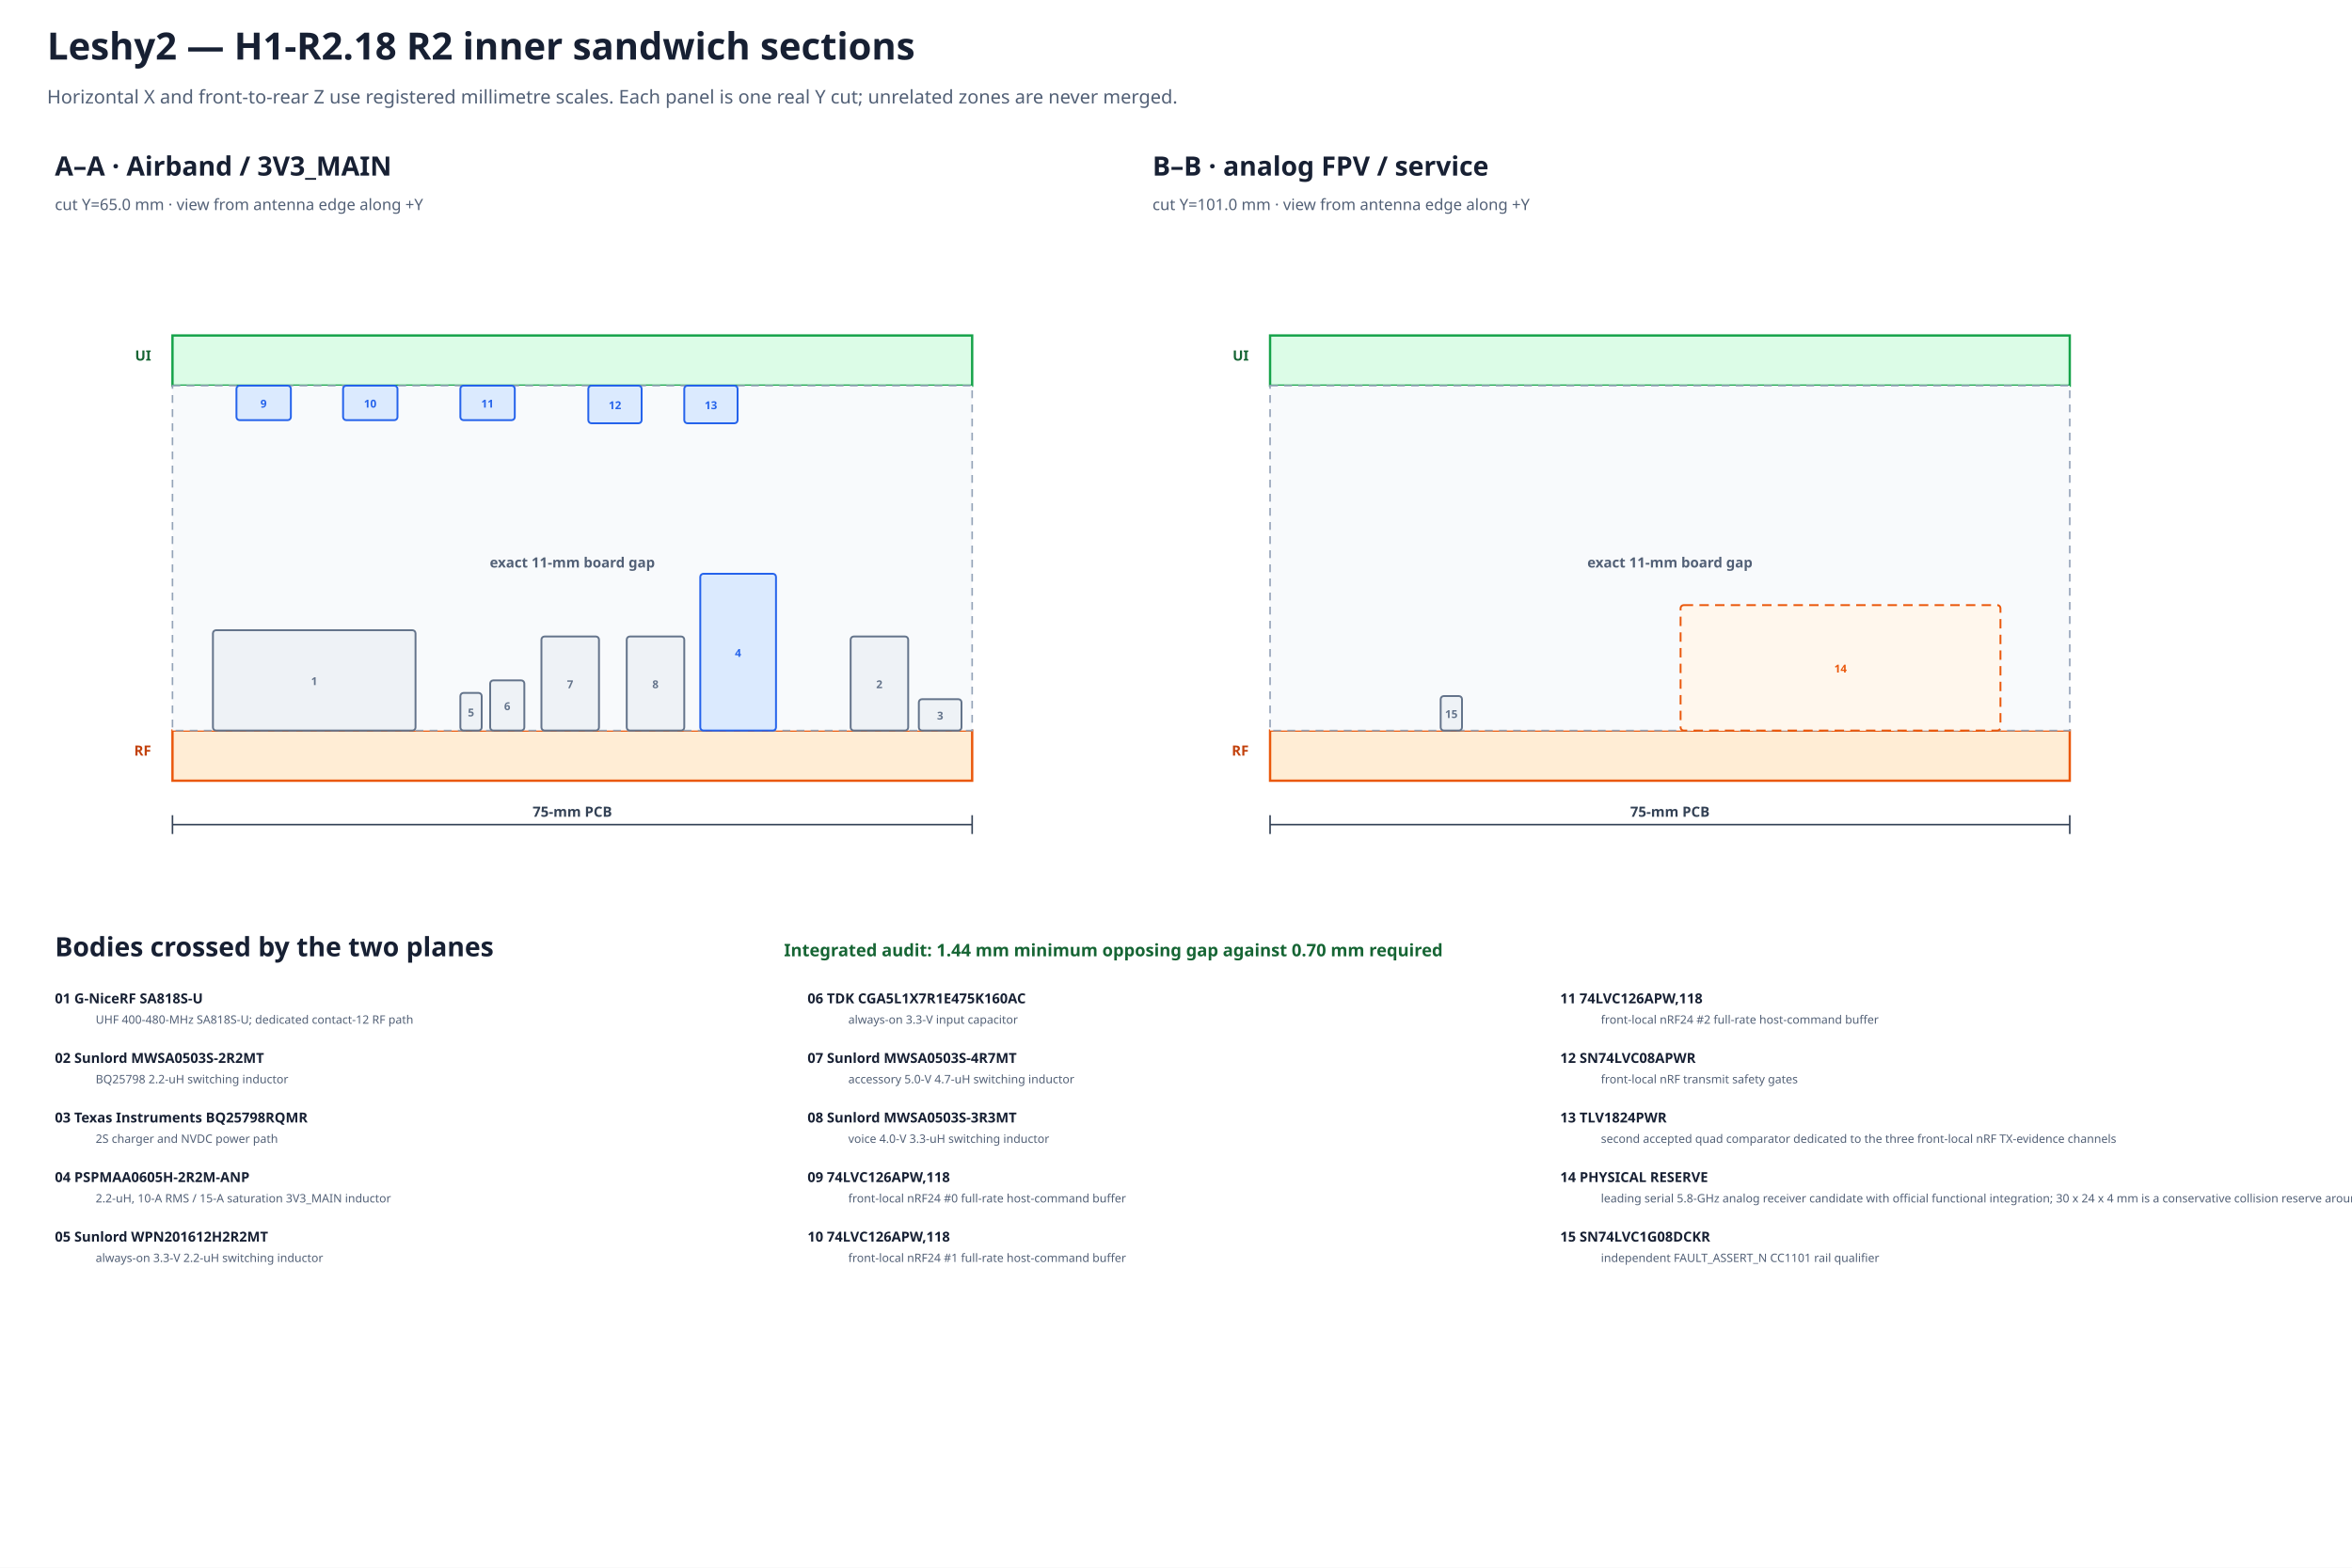
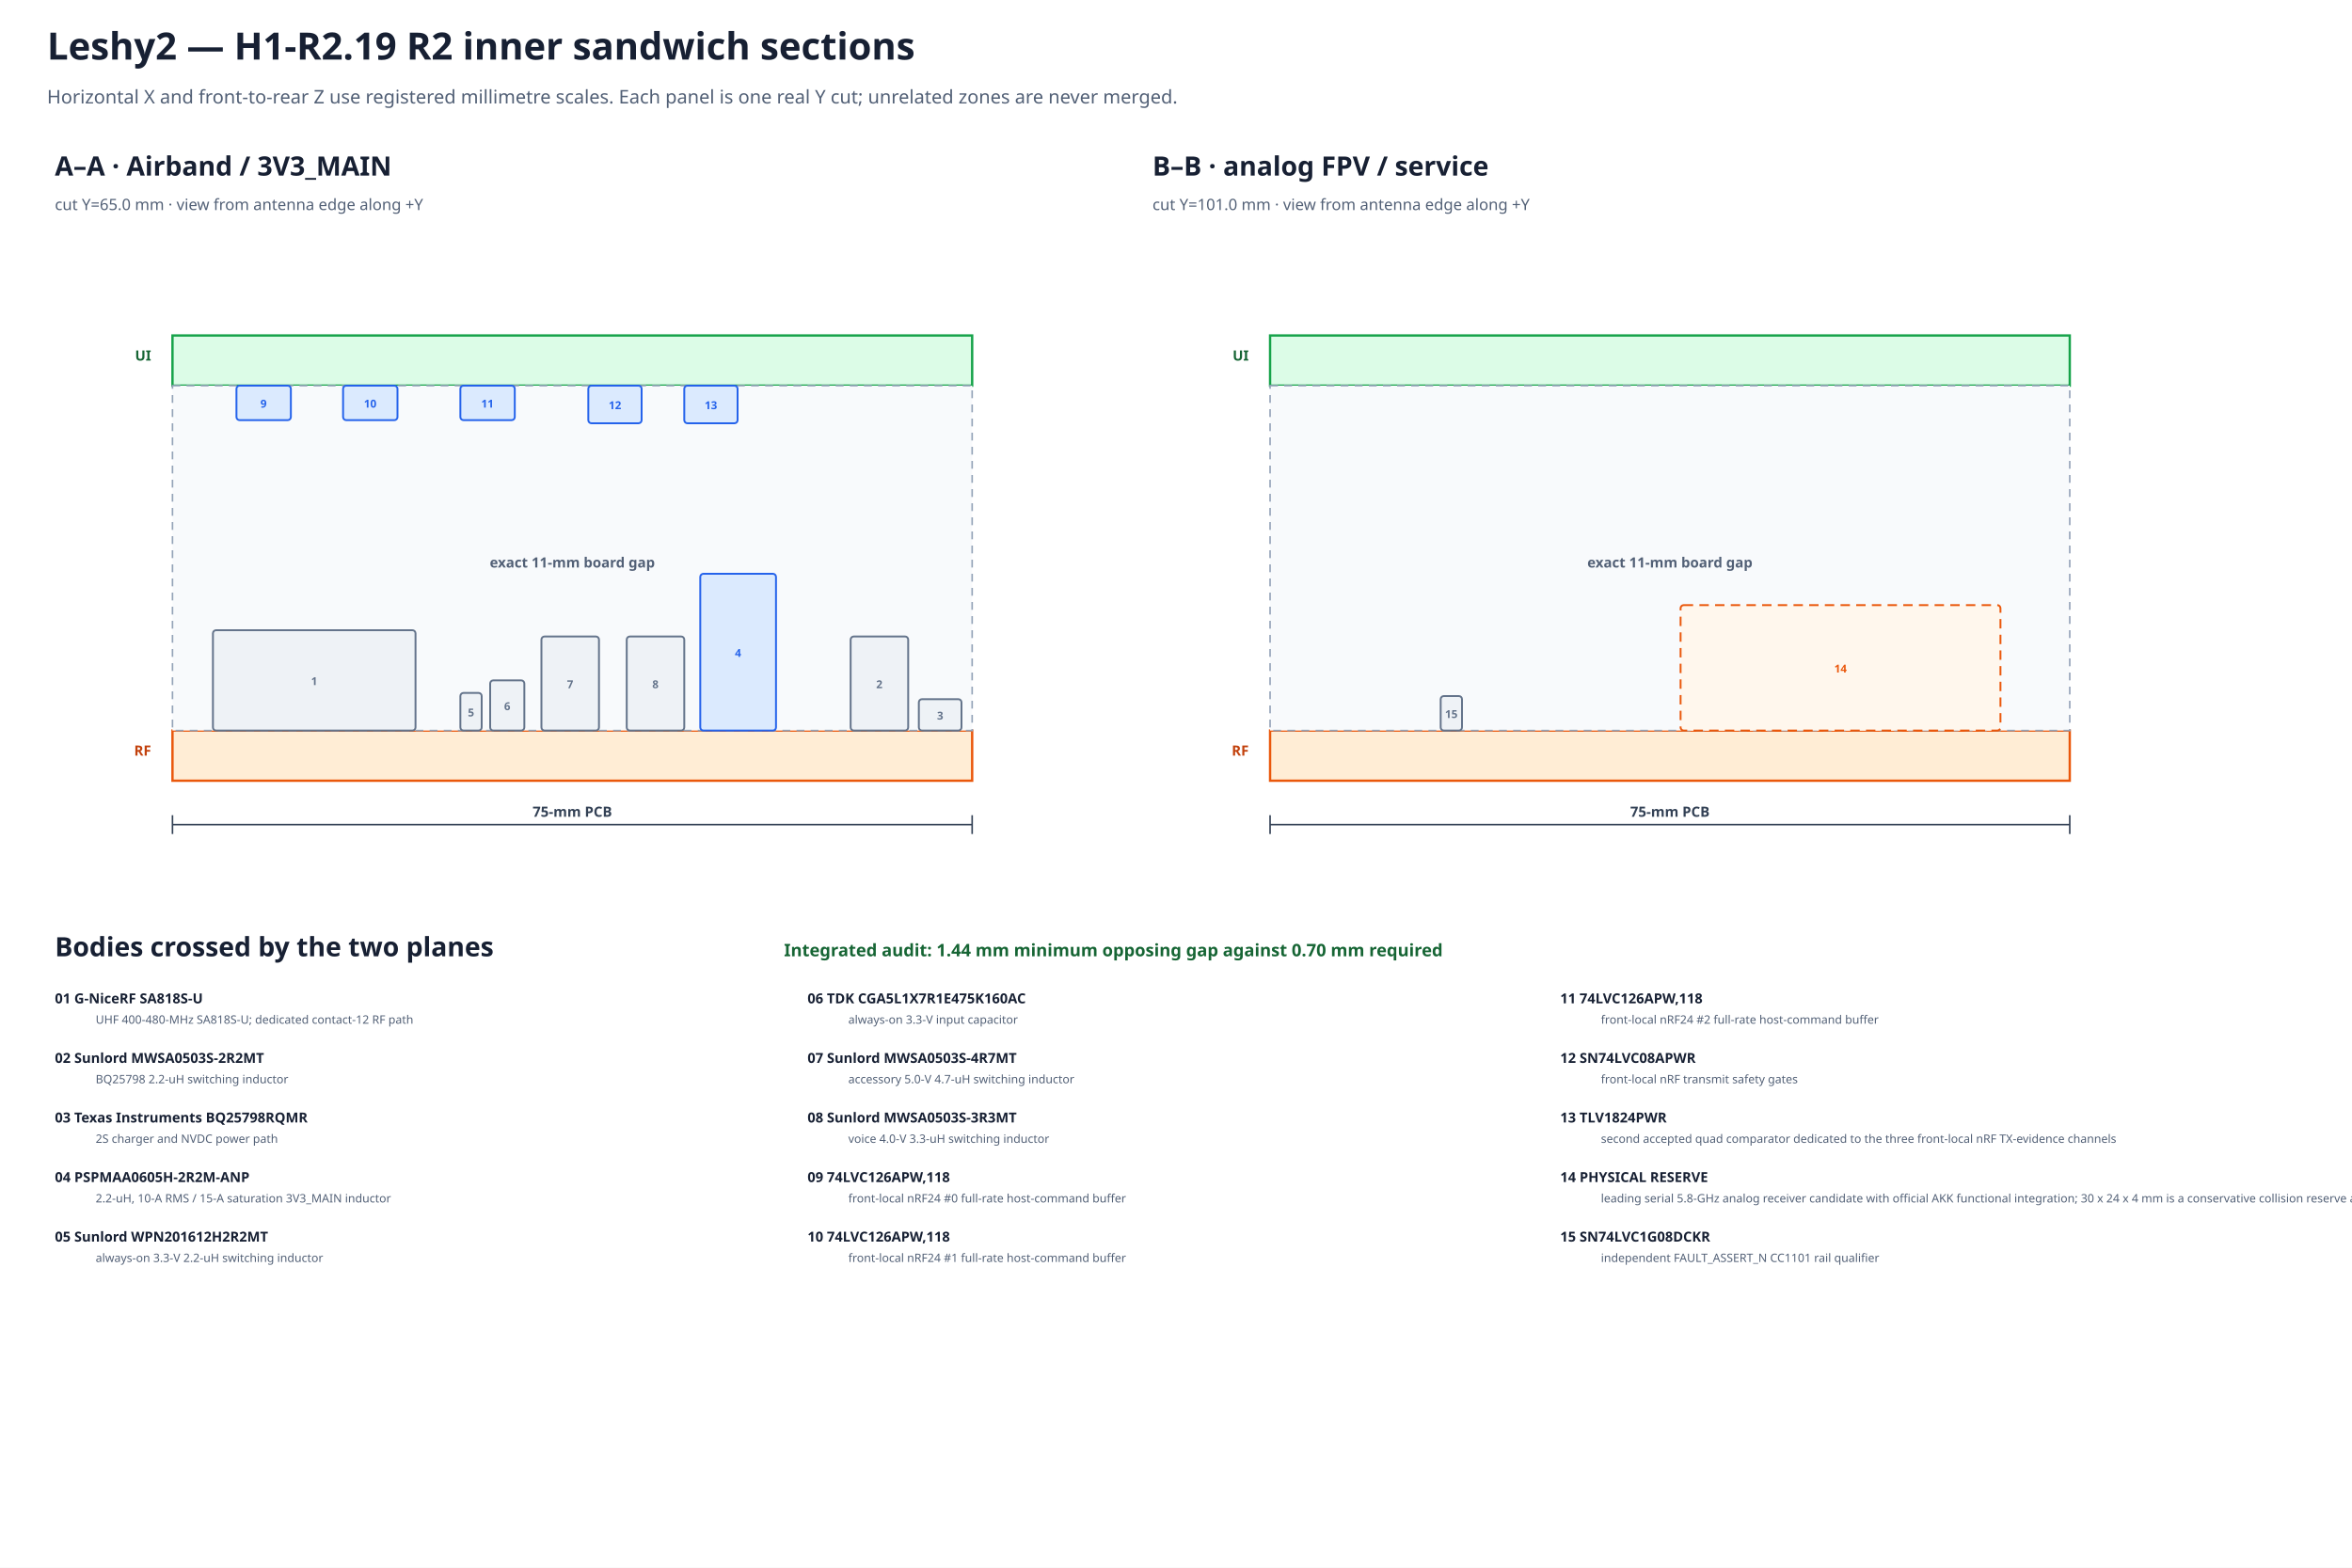
- <svg xmlns="http://www.w3.org/2000/svg" width="1500" height="1000" viewBox="0 0 1500 1000" data-marker="H1-R2.18" data-view="true-x-z-sections">
+ <svg xmlns="http://www.w3.org/2000/svg" width="1500" height="1000" viewBox="0 0 1500 1000" data-marker="H1-R2.19" data-view="true-x-z-sections">
  <rect width="100%" height="100%" fill="#ffffff" />
-   <text x="30.0" y="38.0" font-family="sans-serif" font-size="24" font-weight="bold" text-anchor="start" fill="#172033">Leshy2 — H1-R2.18 R2 inner sandwich sections</text>
+   <text x="30.0" y="38.0" font-family="sans-serif" font-size="24" font-weight="bold" text-anchor="start" fill="#172033">Leshy2 — H1-R2.19 R2 inner sandwich sections</text>
  <text x="30.0" y="66.0" font-family="sans-serif" font-size="12" font-weight="normal" text-anchor="start" fill="#526076">Horizontal X and front-to-rear Z use registered millimetre scales. Each panel is one real Y cut; unrelated zones are never merged.</text>
  <text x="35.0" y="112.0" font-family="sans-serif" font-size="17" font-weight="bold" text-anchor="start" fill="#172033">A–A · Airband / 3V3_MAIN</text>
  <text x="35.0" y="134.0" font-family="sans-serif" font-size="10" font-weight="normal" text-anchor="start" fill="#526076">cut Y=65.0 mm · view from antenna edge along +Y</text>
  <rect x="110.0" y="214.0" width="510.0" height="32.0" fill="#dcfce7" stroke="#16a34a" stroke-width="1.5" data-board="ui" />
  <rect x="110.0" y="466.0" width="510.0" height="32.0" fill="#ffedd5" stroke="#ea580c" stroke-width="1.5" data-board="rf" />
  <rect x="110.0" y="246.0" width="510.0" height="220.0" fill="#f8fafc" stroke="#94a3b8" stroke-dasharray="5 4" />
  <text x="96.4" y="230.0" font-family="sans-serif" font-size="9" font-weight="bold" text-anchor="end" fill="#166534">UI</text>
  <text x="96.4" y="482.0" font-family="sans-serif" font-size="9" font-weight="bold" text-anchor="end" fill="#c2410c">RF</text>
  <text x="365.0" y="362.0" font-family="sans-serif" font-size="9" font-weight="bold" text-anchor="middle" fill="#526076">exact 11-mm board gap</text>
  <rect x="135.8" y="402.0" width="129.2" height="64.0" rx="2" fill="#eef2f6" stroke="#64748b" stroke-width="1.2" data-instance="voice" />
  <text x="200.4" y="437.0" font-family="sans-serif" font-size="7.0" font-weight="bold" text-anchor="middle" fill="#64748b">1</text>
  <rect x="542.5" y="406.0" width="36.7" height="60.0" rx="2" fill="#eef2f6" stroke="#64748b" stroke-width="1.2" data-instance="charger_inductor" />
  <text x="560.8" y="439.0" font-family="sans-serif" font-size="7.0" font-weight="bold" text-anchor="middle" fill="#64748b">2</text>
  <rect x="586.0" y="446.0" width="27.2" height="20.0" rx="2" fill="#eef2f6" stroke="#64748b" stroke-width="1.2" data-instance="nvdc_charger" />
  <text x="599.6" y="459.0" font-family="sans-serif" font-size="7.0" font-weight="bold" text-anchor="middle" fill="#64748b">3</text>
  <rect x="446.6" y="366.0" width="48.3" height="100.0" rx="2" fill="#dbeafe" stroke="#2563eb" stroke-width="1.2" data-instance="main_inductor_r2" />
  <text x="470.7" y="419.0" font-family="sans-serif" font-size="7.0" font-weight="bold" text-anchor="middle" fill="#2563eb">4</text>
  <rect x="293.6" y="442.0" width="13.6" height="24.0" rx="2" fill="#eef2f6" stroke="#64748b" stroke-width="1.2" data-instance="aon_inductor" />
  <text x="300.4" y="457.0" font-family="sans-serif" font-size="7.0" font-weight="bold" text-anchor="middle" fill="#64748b">5</text>
  <rect x="312.6" y="434.0" width="21.8" height="32.0" rx="2" fill="#eef2f6" stroke="#64748b" stroke-width="1.2" data-instance="aon_input_cap" />
  <text x="323.5" y="453.0" font-family="sans-serif" font-size="7.0" font-weight="bold" text-anchor="middle" fill="#64748b">6</text>
  <rect x="345.3" y="406.0" width="36.7" height="60.0" rx="2" fill="#eef2f6" stroke="#64748b" stroke-width="1.2" data-instance="ext_inductor" />
  <text x="363.6" y="439.0" font-family="sans-serif" font-size="7.0" font-weight="bold" text-anchor="middle" fill="#64748b">7</text>
  <rect x="399.7" y="406.0" width="36.7" height="60.0" rx="2" fill="#eef2f6" stroke="#64748b" stroke-width="1.2" data-instance="voice_inductor" />
  <text x="418.0" y="439.0" font-family="sans-serif" font-size="7.0" font-weight="bold" text-anchor="middle" fill="#64748b">8</text>
  <rect x="150.8" y="246.0" width="34.7" height="22.0" rx="2" fill="#dbeafe" stroke="#2563eb" stroke-width="1.2" data-instance="nrf0_host_buffer_r2" />
  <text x="168.1" y="260.0" font-family="sans-serif" font-size="7.0" font-weight="bold" text-anchor="middle" fill="#2563eb">9</text>
  <rect x="218.8" y="246.0" width="34.7" height="22.0" rx="2" fill="#dbeafe" stroke="#2563eb" stroke-width="1.2" data-instance="nrf1_host_buffer_r2" />
  <text x="236.1" y="260.0" font-family="sans-serif" font-size="7.0" font-weight="bold" text-anchor="middle" fill="#2563eb">10</text>
  <rect x="293.6" y="246.0" width="34.7" height="22.0" rx="2" fill="#dbeafe" stroke="#2563eb" stroke-width="1.2" data-instance="nrf2_host_buffer_r2" />
  <text x="310.9" y="260.0" font-family="sans-serif" font-size="7.0" font-weight="bold" text-anchor="middle" fill="#2563eb">11</text>
  <rect x="375.2" y="246.0" width="34.0" height="24.0" rx="2" fill="#dbeafe" stroke="#2563eb" stroke-width="1.2" data-instance="safe_gate_a_r2" />
  <text x="392.2" y="261.0" font-family="sans-serif" font-size="7.0" font-weight="bold" text-anchor="middle" fill="#2563eb">12</text>
  <rect x="436.4" y="246.0" width="34.0" height="24.0" rx="2" fill="#dbeafe" stroke="#2563eb" stroke-width="1.2" data-instance="nrf_evidence_cmp_r2" />
  <text x="453.4" y="261.0" font-family="sans-serif" font-size="7.0" font-weight="bold" text-anchor="middle" fill="#2563eb">13</text>
  <line x1="110.0" y1="526.0" x2="620.0" y2="526.0" stroke="#334155" />
  <line x1="110.0" y1="520.0" x2="110.0" y2="532.0" stroke="#334155" />
  <line x1="620.0" y1="520.0" x2="620.0" y2="532.0" stroke="#334155" />
  <text x="365.0" y="521.0" font-family="sans-serif" font-size="9" font-weight="bold" text-anchor="middle" fill="#334155">75-mm PCB</text>
  <text x="735.0" y="112.0" font-family="sans-serif" font-size="17" font-weight="bold" text-anchor="start" fill="#172033">B–B · analog FPV / service</text>
  <text x="735.0" y="134.0" font-family="sans-serif" font-size="10" font-weight="normal" text-anchor="start" fill="#526076">cut Y=101.0 mm · view from antenna edge along +Y</text>
  <rect x="810.0" y="214.0" width="510.0" height="32.0" fill="#dcfce7" stroke="#16a34a" stroke-width="1.5" data-board="ui" />
  <rect x="810.0" y="466.0" width="510.0" height="32.0" fill="#ffedd5" stroke="#ea580c" stroke-width="1.5" data-board="rf" />
  <rect x="810.0" y="246.0" width="510.0" height="220.0" fill="#f8fafc" stroke="#94a3b8" stroke-dasharray="5 4" />
  <text x="796.4" y="230.0" font-family="sans-serif" font-size="9" font-weight="bold" text-anchor="end" fill="#166534">UI</text>
  <text x="796.4" y="482.0" font-family="sans-serif" font-size="9" font-weight="bold" text-anchor="end" fill="#c2410c">RF</text>
  <text x="1065.0" y="362.0" font-family="sans-serif" font-size="9" font-weight="bold" text-anchor="middle" fill="#526076">exact 11-mm board gap</text>
  <rect x="1071.8" y="386.0" width="204.0" height="80.0" rx="2" fill="#fff7ed" stroke="#ea580c" stroke-width="1.2" stroke-dasharray="6 4" data-instance="fpv_receiver_bay" />
  <text x="1173.8" y="429.0" font-family="sans-serif" font-size="7.0" font-weight="bold" text-anchor="middle" fill="#ea580c">14</text>
  <rect x="918.8" y="444.0" width="13.6" height="22.0" rx="2" fill="#eef2f6" stroke="#64748b" stroke-width="1.2" data-instance="cc_backup_gate" />
  <text x="925.6" y="458.0" font-family="sans-serif" font-size="7.0" font-weight="bold" text-anchor="middle" fill="#64748b">15</text>
  <line x1="810.0" y1="526.0" x2="1320.0" y2="526.0" stroke="#334155" />
  <line x1="810.0" y1="520.0" x2="810.0" y2="532.0" stroke="#334155" />
  <line x1="1320.0" y1="520.0" x2="1320.0" y2="532.0" stroke="#334155" />
  <text x="1065.0" y="521.0" font-family="sans-serif" font-size="9" font-weight="bold" text-anchor="middle" fill="#334155">75-mm PCB</text>
  <text x="35.0" y="610.0" font-family="sans-serif" font-size="17" font-weight="bold" text-anchor="start" fill="#172033">Bodies crossed by the two planes</text>
  <text x="500.0" y="610.0" font-family="sans-serif" font-size="11" font-weight="bold" text-anchor="start" fill="#166534">Integrated audit: 1.44 mm minimum opposing gap against 0.70 mm required</text>
  <text x="35.0" y="640.0" font-family="sans-serif" font-size="8.8" font-weight="bold" text-anchor="start" fill="#172033">01  G-NiceRF SA818S-U</text>
  <text x="61.0" y="653.0" font-family="sans-serif" font-size="7.4" font-weight="normal" text-anchor="start" fill="#526076">UHF 400-480-MHz SA818S-U; dedicated contact-12 RF path</text>
  <text x="35.0" y="678.0" font-family="sans-serif" font-size="8.8" font-weight="bold" text-anchor="start" fill="#172033">02  Sunlord MWSA0503S-2R2MT</text>
  <text x="61.0" y="691.0" font-family="sans-serif" font-size="7.4" font-weight="normal" text-anchor="start" fill="#526076">BQ25798 2.2-uH switching inductor</text>
  <text x="35.0" y="716.0" font-family="sans-serif" font-size="8.8" font-weight="bold" text-anchor="start" fill="#172033">03  Texas Instruments BQ25798RQMR</text>
  <text x="61.0" y="729.0" font-family="sans-serif" font-size="7.4" font-weight="normal" text-anchor="start" fill="#526076">2S charger and NVDC power path</text>
  <text x="35.0" y="754.0" font-family="sans-serif" font-size="8.8" font-weight="bold" text-anchor="start" fill="#172033">04  PSPMAA0605H-2R2M-ANP</text>
  <text x="61.0" y="767.0" font-family="sans-serif" font-size="7.4" font-weight="normal" text-anchor="start" fill="#526076">2.2-uH, 10-A RMS / 15-A saturation 3V3_MAIN inductor</text>
  <text x="35.0" y="792.0" font-family="sans-serif" font-size="8.8" font-weight="bold" text-anchor="start" fill="#172033">05  Sunlord WPN201612H2R2MT</text>
  <text x="61.0" y="805.0" font-family="sans-serif" font-size="7.4" font-weight="normal" text-anchor="start" fill="#526076">always-on 3.3-V 2.2-uH switching inductor</text>
  <text x="515.0" y="640.0" font-family="sans-serif" font-size="8.8" font-weight="bold" text-anchor="start" fill="#172033">06  TDK CGA5L1X7R1E475K160AC</text>
  <text x="541.0" y="653.0" font-family="sans-serif" font-size="7.4" font-weight="normal" text-anchor="start" fill="#526076">always-on 3.3-V input capacitor</text>
  <text x="515.0" y="678.0" font-family="sans-serif" font-size="8.8" font-weight="bold" text-anchor="start" fill="#172033">07  Sunlord MWSA0503S-4R7MT</text>
  <text x="541.0" y="691.0" font-family="sans-serif" font-size="7.4" font-weight="normal" text-anchor="start" fill="#526076">accessory 5.0-V 4.7-uH switching inductor</text>
  <text x="515.0" y="716.0" font-family="sans-serif" font-size="8.8" font-weight="bold" text-anchor="start" fill="#172033">08  Sunlord MWSA0503S-3R3MT</text>
  <text x="541.0" y="729.0" font-family="sans-serif" font-size="7.4" font-weight="normal" text-anchor="start" fill="#526076">voice 4.0-V 3.3-uH switching inductor</text>
  <text x="515.0" y="754.0" font-family="sans-serif" font-size="8.8" font-weight="bold" text-anchor="start" fill="#172033">09  74LVC126APW,118</text>
  <text x="541.0" y="767.0" font-family="sans-serif" font-size="7.4" font-weight="normal" text-anchor="start" fill="#526076">front-local nRF24 #0 full-rate host-command buffer</text>
  <text x="515.0" y="792.0" font-family="sans-serif" font-size="8.8" font-weight="bold" text-anchor="start" fill="#172033">10  74LVC126APW,118</text>
  <text x="541.0" y="805.0" font-family="sans-serif" font-size="7.4" font-weight="normal" text-anchor="start" fill="#526076">front-local nRF24 #1 full-rate host-command buffer</text>
  <text x="995.0" y="640.0" font-family="sans-serif" font-size="8.8" font-weight="bold" text-anchor="start" fill="#172033">11  74LVC126APW,118</text>
  <text x="1021.0" y="653.0" font-family="sans-serif" font-size="7.4" font-weight="normal" text-anchor="start" fill="#526076">front-local nRF24 #2 full-rate host-command buffer</text>
  <text x="995.0" y="678.0" font-family="sans-serif" font-size="8.8" font-weight="bold" text-anchor="start" fill="#172033">12  SN74LVC08APWR</text>
  <text x="1021.0" y="691.0" font-family="sans-serif" font-size="7.4" font-weight="normal" text-anchor="start" fill="#526076">front-local nRF transmit safety gates</text>
  <text x="995.0" y="716.0" font-family="sans-serif" font-size="8.8" font-weight="bold" text-anchor="start" fill="#172033">13  TLV1824PWR</text>
  <text x="1021.0" y="729.0" font-family="sans-serif" font-size="7.4" font-weight="normal" text-anchor="start" fill="#526076">second accepted quad comparator dedicated to the three front-local nRF TX-evidence channels</text>
  <text x="995.0" y="754.0" font-family="sans-serif" font-size="8.8" font-weight="bold" text-anchor="start" fill="#172033">14  PHYSICAL RESERVE</text>
-   <text x="1021.0" y="767.0" font-family="sans-serif" font-size="7.4" font-weight="normal" text-anchor="start" fill="#526076">leading serial 5.8-GHz analog receiver candidate with official functional integration; 30 x 24 x 4 mm is a conservative collision reserve around reseller-hosted AKK-branded 28.7 x 23.1 mm nominal XY until controlled physical evidence exists</text>
+   <text x="1021.0" y="767.0" font-family="sans-serif" font-size="7.4" font-weight="normal" text-anchor="start" fill="#526076">leading serial 5.8-GHz analog receiver candidate with official AKK functional integration; 30 x 24 x 4 mm is a conservative collision reserve around the official Sinopine SP331RX 28.7 x 23.1 mm nominal XY while formal K331 equivalence and the remaining production package stay open</text>
  <text x="995.0" y="792.0" font-family="sans-serif" font-size="8.8" font-weight="bold" text-anchor="start" fill="#172033">15  SN74LVC1G08DCKR</text>
  <text x="1021.0" y="805.0" font-family="sans-serif" font-size="7.4" font-weight="normal" text-anchor="start" fill="#526076">independent FAULT_ASSERT_N CC1101 rail qualifier</text>
</svg>
